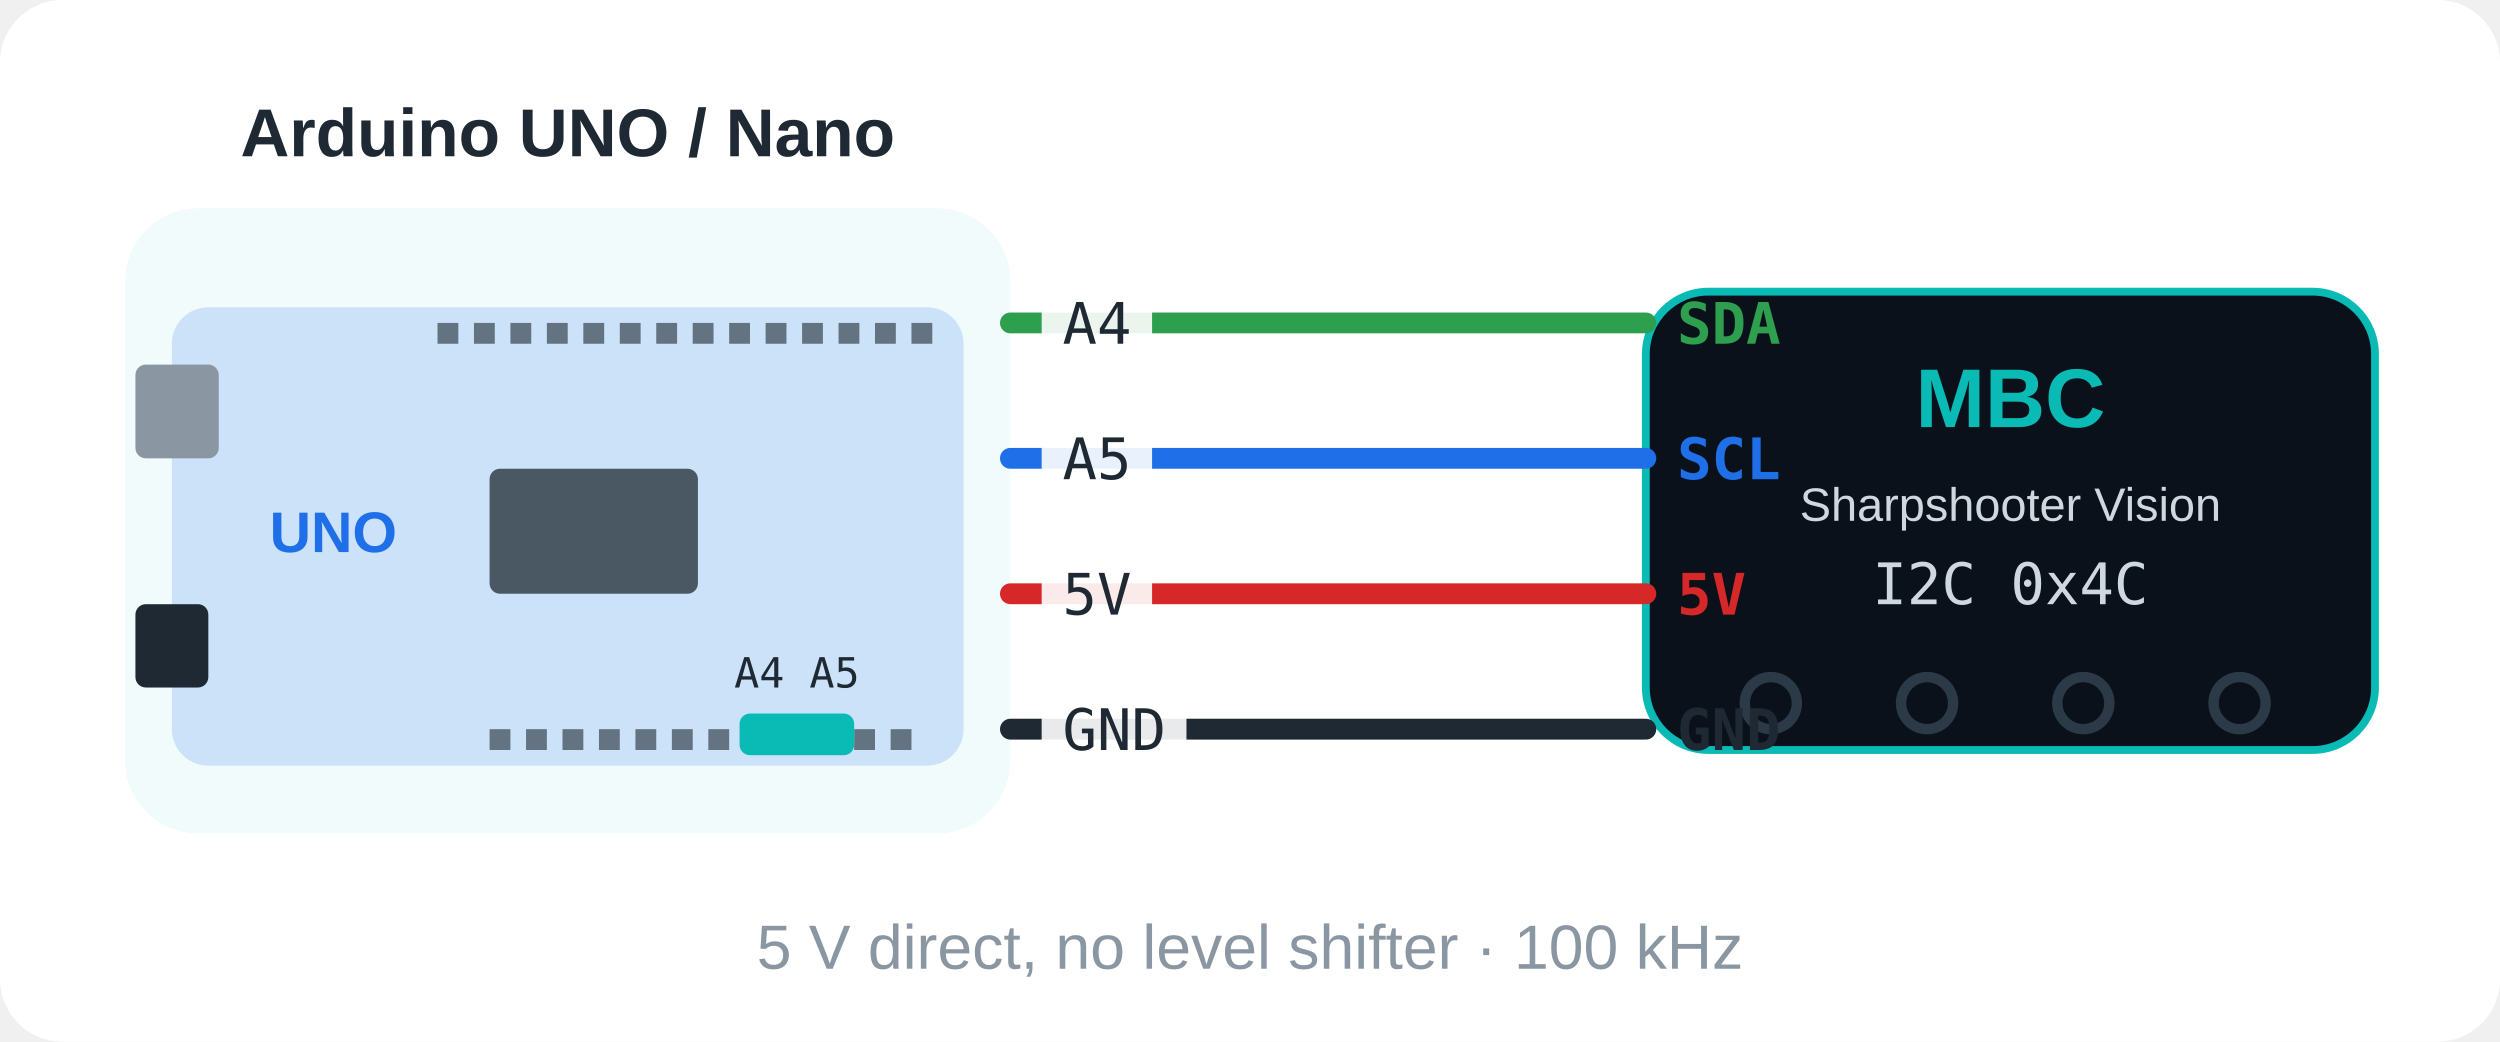
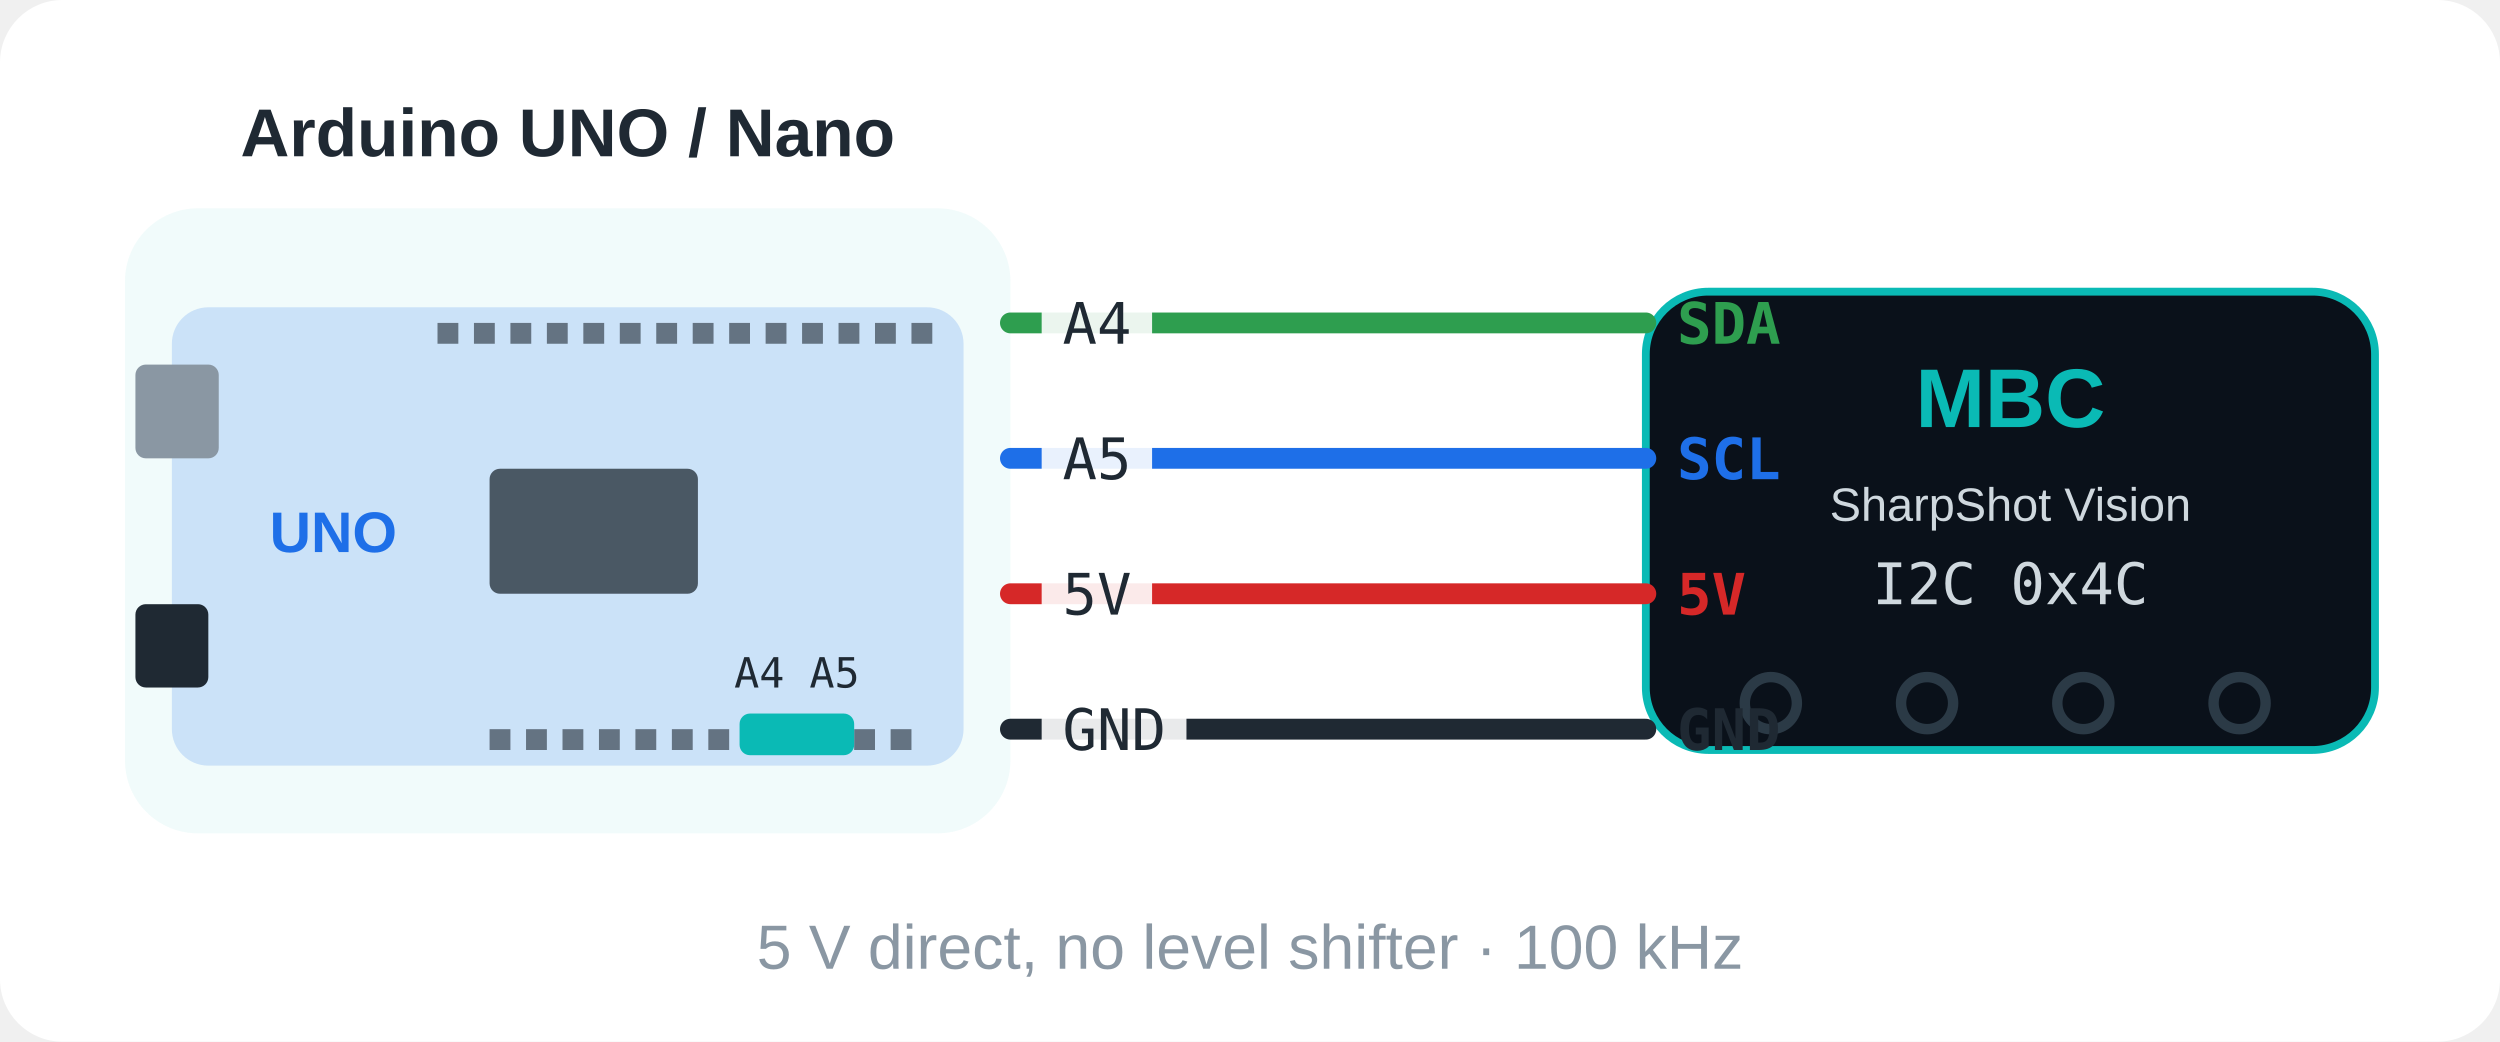
<svg xmlns="http://www.w3.org/2000/svg" viewBox="0 0 480 200" width="480" height="200" role="img" font-family="Nunito, &quot;Segoe UI&quot;, Arial, sans-serif">
  <rect width="480" height="200" rx="12" fill="#ffffff" />
  <rect x="24" y="40" width="170" height="120" rx="14" fill="#0ABAB5" opacity="0.06" />
  <rect x="34" y="60" width="150" height="86" rx="6" fill="#1E6FE8" opacity="0.18" stroke="#1E6FE8" stroke-width="2" />
  <rect x="26" y="70" width="16" height="18" rx="2" fill="#8a97a3" />
  <rect x="26" y="116" width="14" height="16" rx="2" fill="#1f2933" />
  <rect x="84" y="62" width="4" height="4" fill="#1f2933" opacity="0.6" />
  <rect x="91" y="62" width="4" height="4" fill="#1f2933" opacity="0.6" />
  <rect x="98" y="62" width="4" height="4" fill="#1f2933" opacity="0.6" />
  <rect x="105" y="62" width="4" height="4" fill="#1f2933" opacity="0.6" />
  <rect x="112" y="62" width="4" height="4" fill="#1f2933" opacity="0.6" />
  <rect x="119" y="62" width="4" height="4" fill="#1f2933" opacity="0.6" />
  <rect x="126" y="62" width="4" height="4" fill="#1f2933" opacity="0.6" />
  <rect x="133" y="62" width="4" height="4" fill="#1f2933" opacity="0.6" />
  <rect x="140" y="62" width="4" height="4" fill="#1f2933" opacity="0.6" />
  <rect x="147" y="62" width="4" height="4" fill="#1f2933" opacity="0.6" />
  <rect x="154" y="62" width="4" height="4" fill="#1f2933" opacity="0.6" />
  <rect x="161" y="62" width="4" height="4" fill="#1f2933" opacity="0.6" />
  <rect x="168" y="62" width="4" height="4" fill="#1f2933" opacity="0.6" />
  <rect x="175" y="62" width="4" height="4" fill="#1f2933" opacity="0.6" />
  <rect x="94" y="140" width="4" height="4" fill="#1f2933" opacity="0.6" />
  <rect x="101" y="140" width="4" height="4" fill="#1f2933" opacity="0.6" />
  <rect x="108" y="140" width="4" height="4" fill="#1f2933" opacity="0.6" />
  <rect x="115" y="140" width="4" height="4" fill="#1f2933" opacity="0.6" />
  <rect x="122" y="140" width="4" height="4" fill="#1f2933" opacity="0.6" />
  <rect x="129" y="140" width="4" height="4" fill="#1f2933" opacity="0.6" />
  <rect x="136" y="140" width="4" height="4" fill="#1f2933" opacity="0.6" />
  <rect x="143" y="140" width="4" height="4" fill="#1f2933" opacity="0.6" />
  <rect x="150" y="140" width="4" height="4" fill="#1f2933" opacity="0.6" />
  <rect x="157" y="140" width="4" height="4" fill="#1f2933" opacity="0.6" />
  <rect x="164" y="140" width="4" height="4" fill="#1f2933" opacity="0.6" />
  <rect x="171" y="140" width="4" height="4" fill="#1f2933" opacity="0.6" />
  <rect x="142" y="137" width="22" height="8" rx="2" fill="#0ABAB5" />
  <text x="153" y="132" font-size="8" fill="#1f2933" text-anchor="middle" font-family="&quot;JetBrains Mono&quot;, Consolas, monospace">A4 A5</text>
  <rect x="94" y="90" width="40" height="24" rx="2" fill="#1f2933" opacity="0.75" />
  <text x="64" y="106" font-size="11" fill="#1E6FE8" text-anchor="middle" font-weight="700">UNO</text>
  <text x="109" y="30" font-size="13" fill="#1f2933" text-anchor="middle" font-weight="700">Arduino UNO / Nano</text>
  <rect x="316" y="56" width="140" height="88" rx="12" fill="#0a111a" stroke="#0ABAB5" stroke-width="1.5" />
  <circle cx="340" cy="135" r="5" fill="none" stroke="#2b3a46" stroke-width="2" />
  <circle cx="370" cy="135" r="5" fill="none" stroke="#2b3a46" stroke-width="2" />
  <circle cx="400" cy="135" r="5" fill="none" stroke="#2b3a46" stroke-width="2" />
  <circle cx="430" cy="135" r="5" fill="none" stroke="#2b3a46" stroke-width="2" />
  <text x="386" y="82" font-size="16" fill="#0ABAB5" text-anchor="middle" font-weight="700">MBC</text>
-   <text x="386" y="100" font-size="9" fill="#cfd8de" text-anchor="middle">Sharpshooter Vision</text>
+   <text x="386" y="100" font-size="9" fill="#cfd8de" text-anchor="middle">SharpShot Vision</text>
  <text x="386" y="116" font-size="11" fill="#cfd8de" text-anchor="middle" font-family="&quot;JetBrains Mono&quot;, Consolas, monospace">I2C 0x4C</text>
  <line x1="194" y1="62" x2="316" y2="62" stroke="#2E9E4F" stroke-width="4" stroke-linecap="round" />
  <rect x="200" y="55" width="21.2" height="14" rx="3" fill="#fff" opacity="0.9" />
  <text x="204" y="66" font-size="11" fill="#1f2933" text-anchor="start" font-family="&quot;JetBrains Mono&quot;, Consolas, monospace">A4</text>
  <text x="322" y="66" font-size="11" fill="#2E9E4F" text-anchor="start" font-family="&quot;JetBrains Mono&quot;, Consolas, monospace" font-weight="700">SDA</text>
  <line x1="194" y1="88" x2="316" y2="88" stroke="#1E6FE8" stroke-width="4" stroke-linecap="round" />
  <rect x="200" y="81" width="21.2" height="14" rx="3" fill="#fff" opacity="0.9" />
  <text x="204" y="92" font-size="11" fill="#1f2933" text-anchor="start" font-family="&quot;JetBrains Mono&quot;, Consolas, monospace">A5</text>
  <text x="322" y="92" font-size="11" fill="#1E6FE8" text-anchor="start" font-family="&quot;JetBrains Mono&quot;, Consolas, monospace" font-weight="700">SCL</text>
  <line x1="194" y1="114" x2="316" y2="114" stroke="#D62828" stroke-width="4" stroke-linecap="round" />
  <rect x="200" y="107" width="21.2" height="14" rx="3" fill="#fff" opacity="0.9" />
  <text x="204" y="118" font-size="11" fill="#1f2933" text-anchor="start" font-family="&quot;JetBrains Mono&quot;, Consolas, monospace">5V</text>
  <text x="322" y="118" font-size="11" fill="#D62828" text-anchor="start" font-family="&quot;JetBrains Mono&quot;, Consolas, monospace" font-weight="700">5V</text>
  <line x1="194" y1="140" x2="316" y2="140" stroke="#1f2933" stroke-width="4" stroke-linecap="round" />
  <rect x="200" y="133" width="27.8" height="14" rx="3" fill="#fff" opacity="0.9" />
  <text x="204" y="144" font-size="11" fill="#1f2933" text-anchor="start" font-family="&quot;JetBrains Mono&quot;, Consolas, monospace">GND</text>
  <text x="322" y="144" font-size="11" fill="#1f2933" text-anchor="start" font-family="&quot;JetBrains Mono&quot;, Consolas, monospace" font-weight="700">GND</text>
  <text x="240" y="186" font-size="12" fill="#8a97a3" text-anchor="middle">5 V direct, no level shifter · 100 kHz</text>
</svg>
